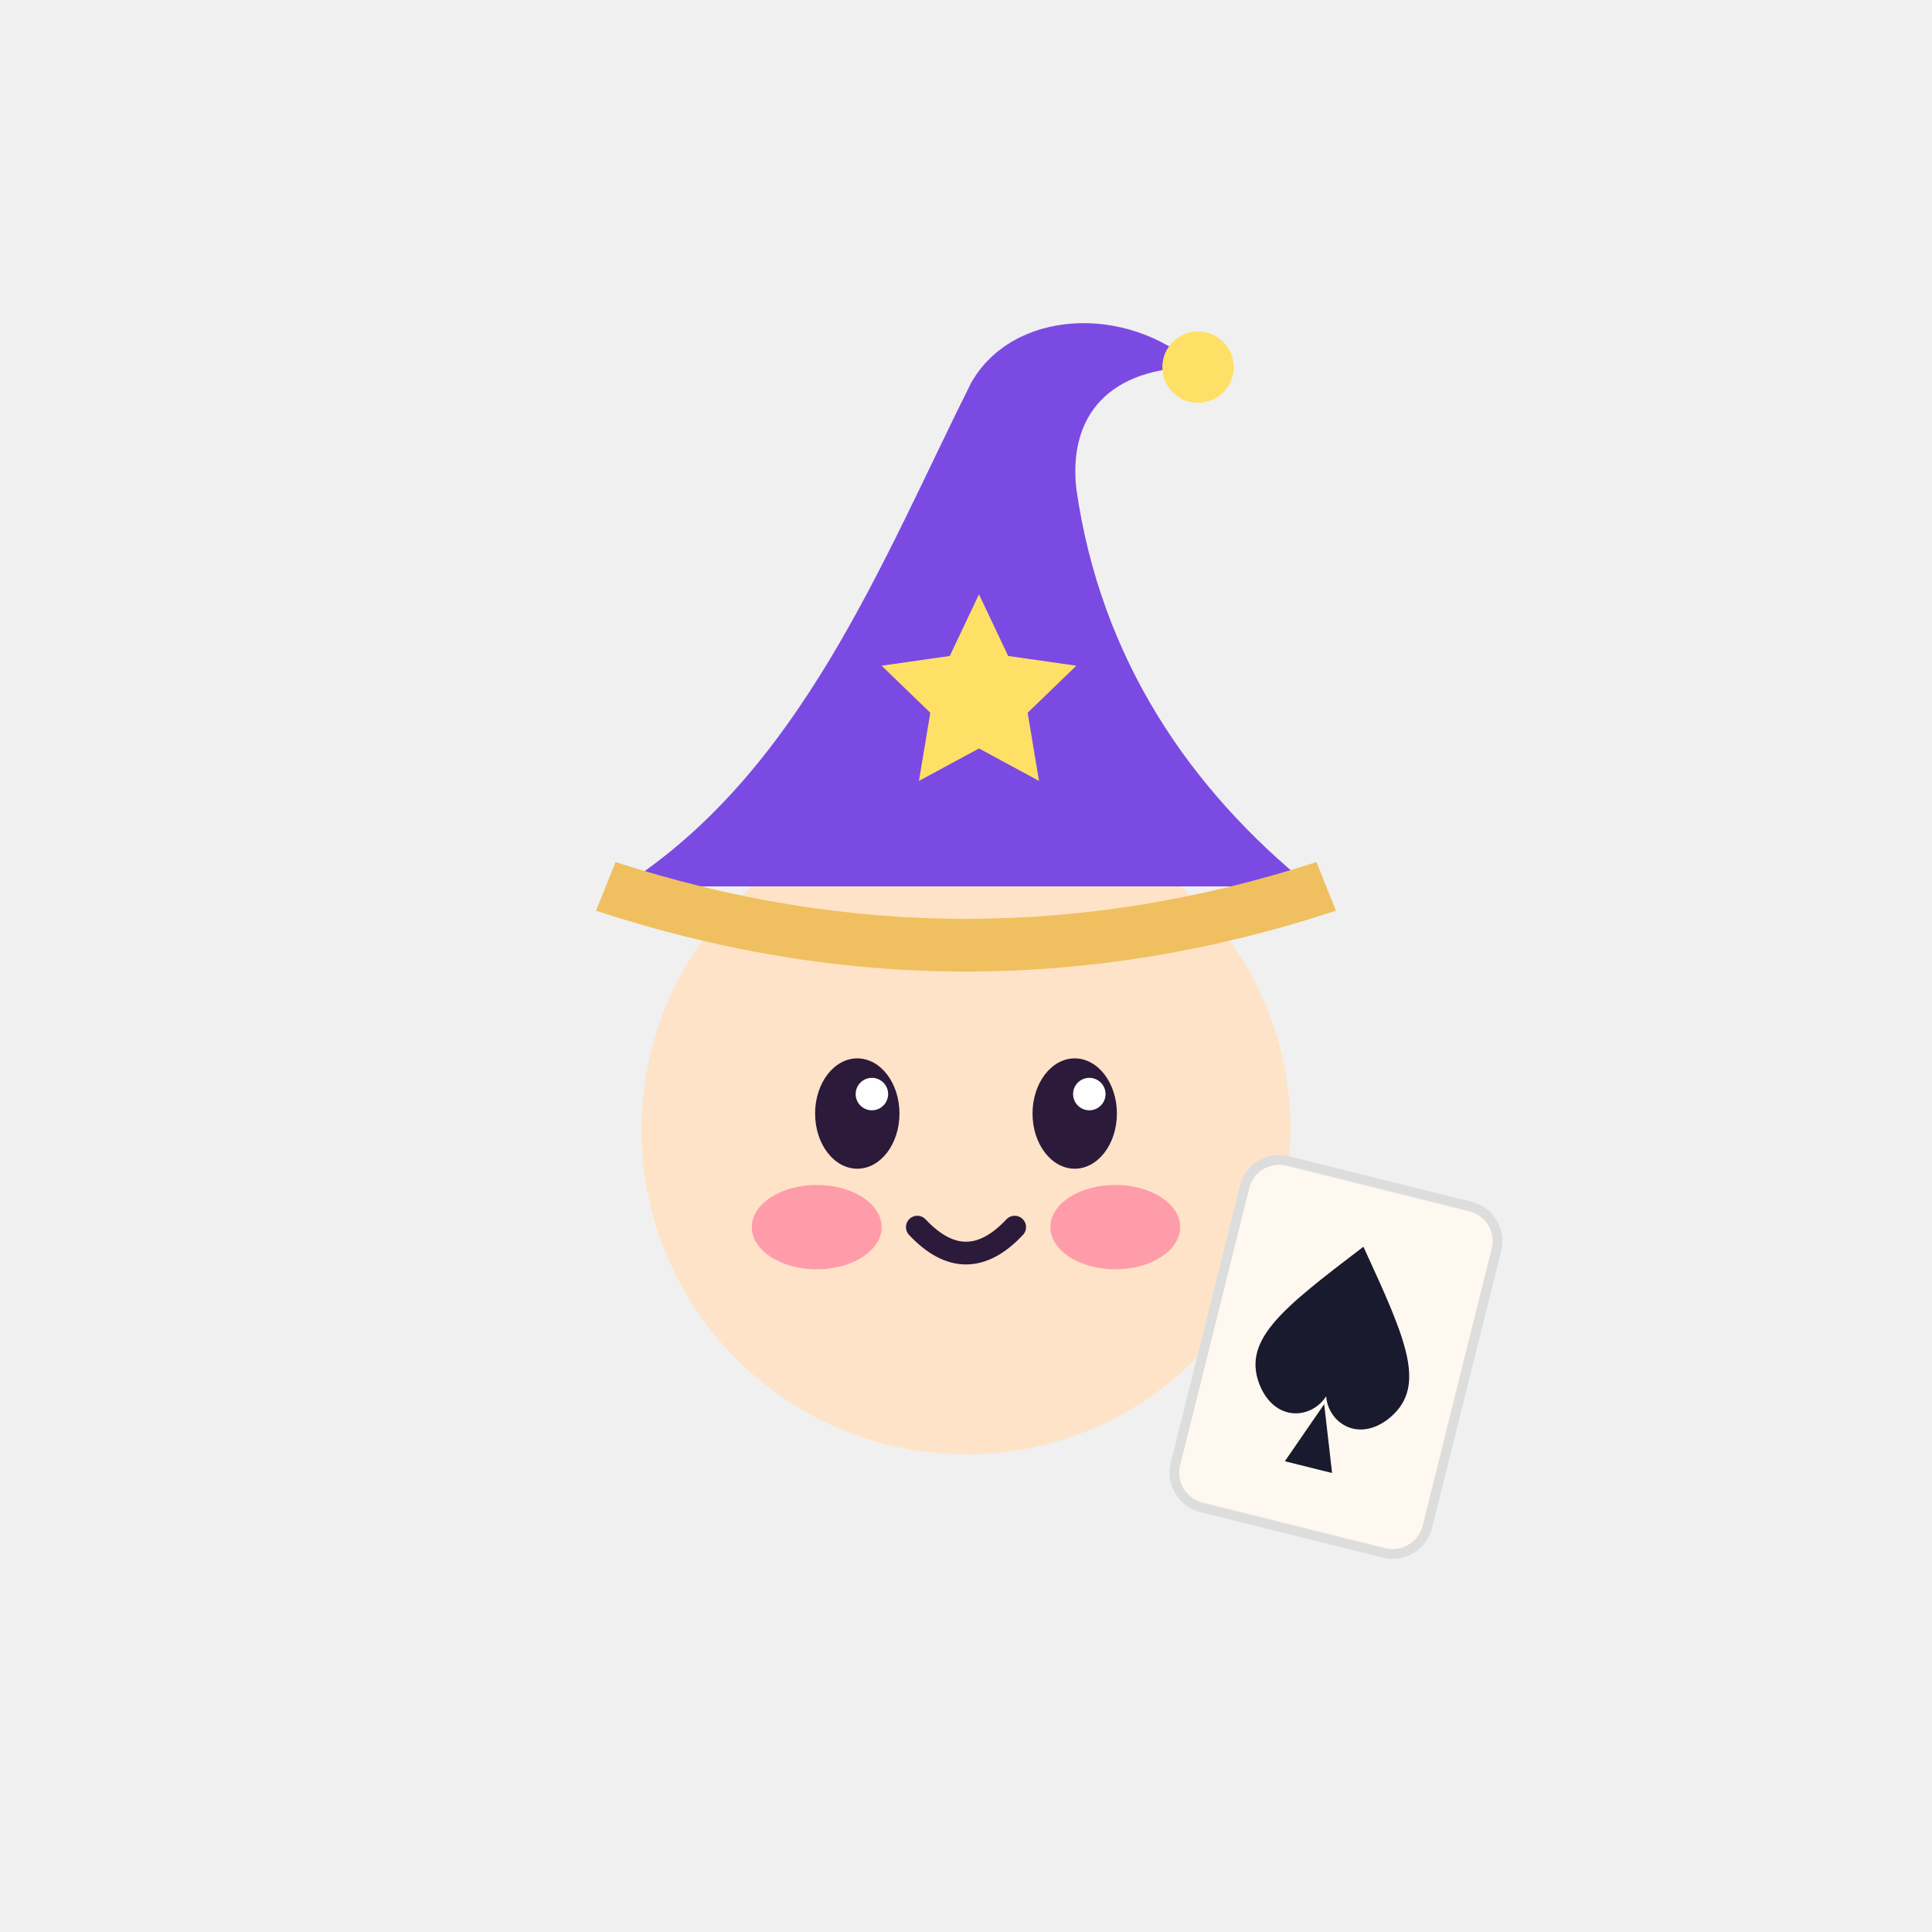
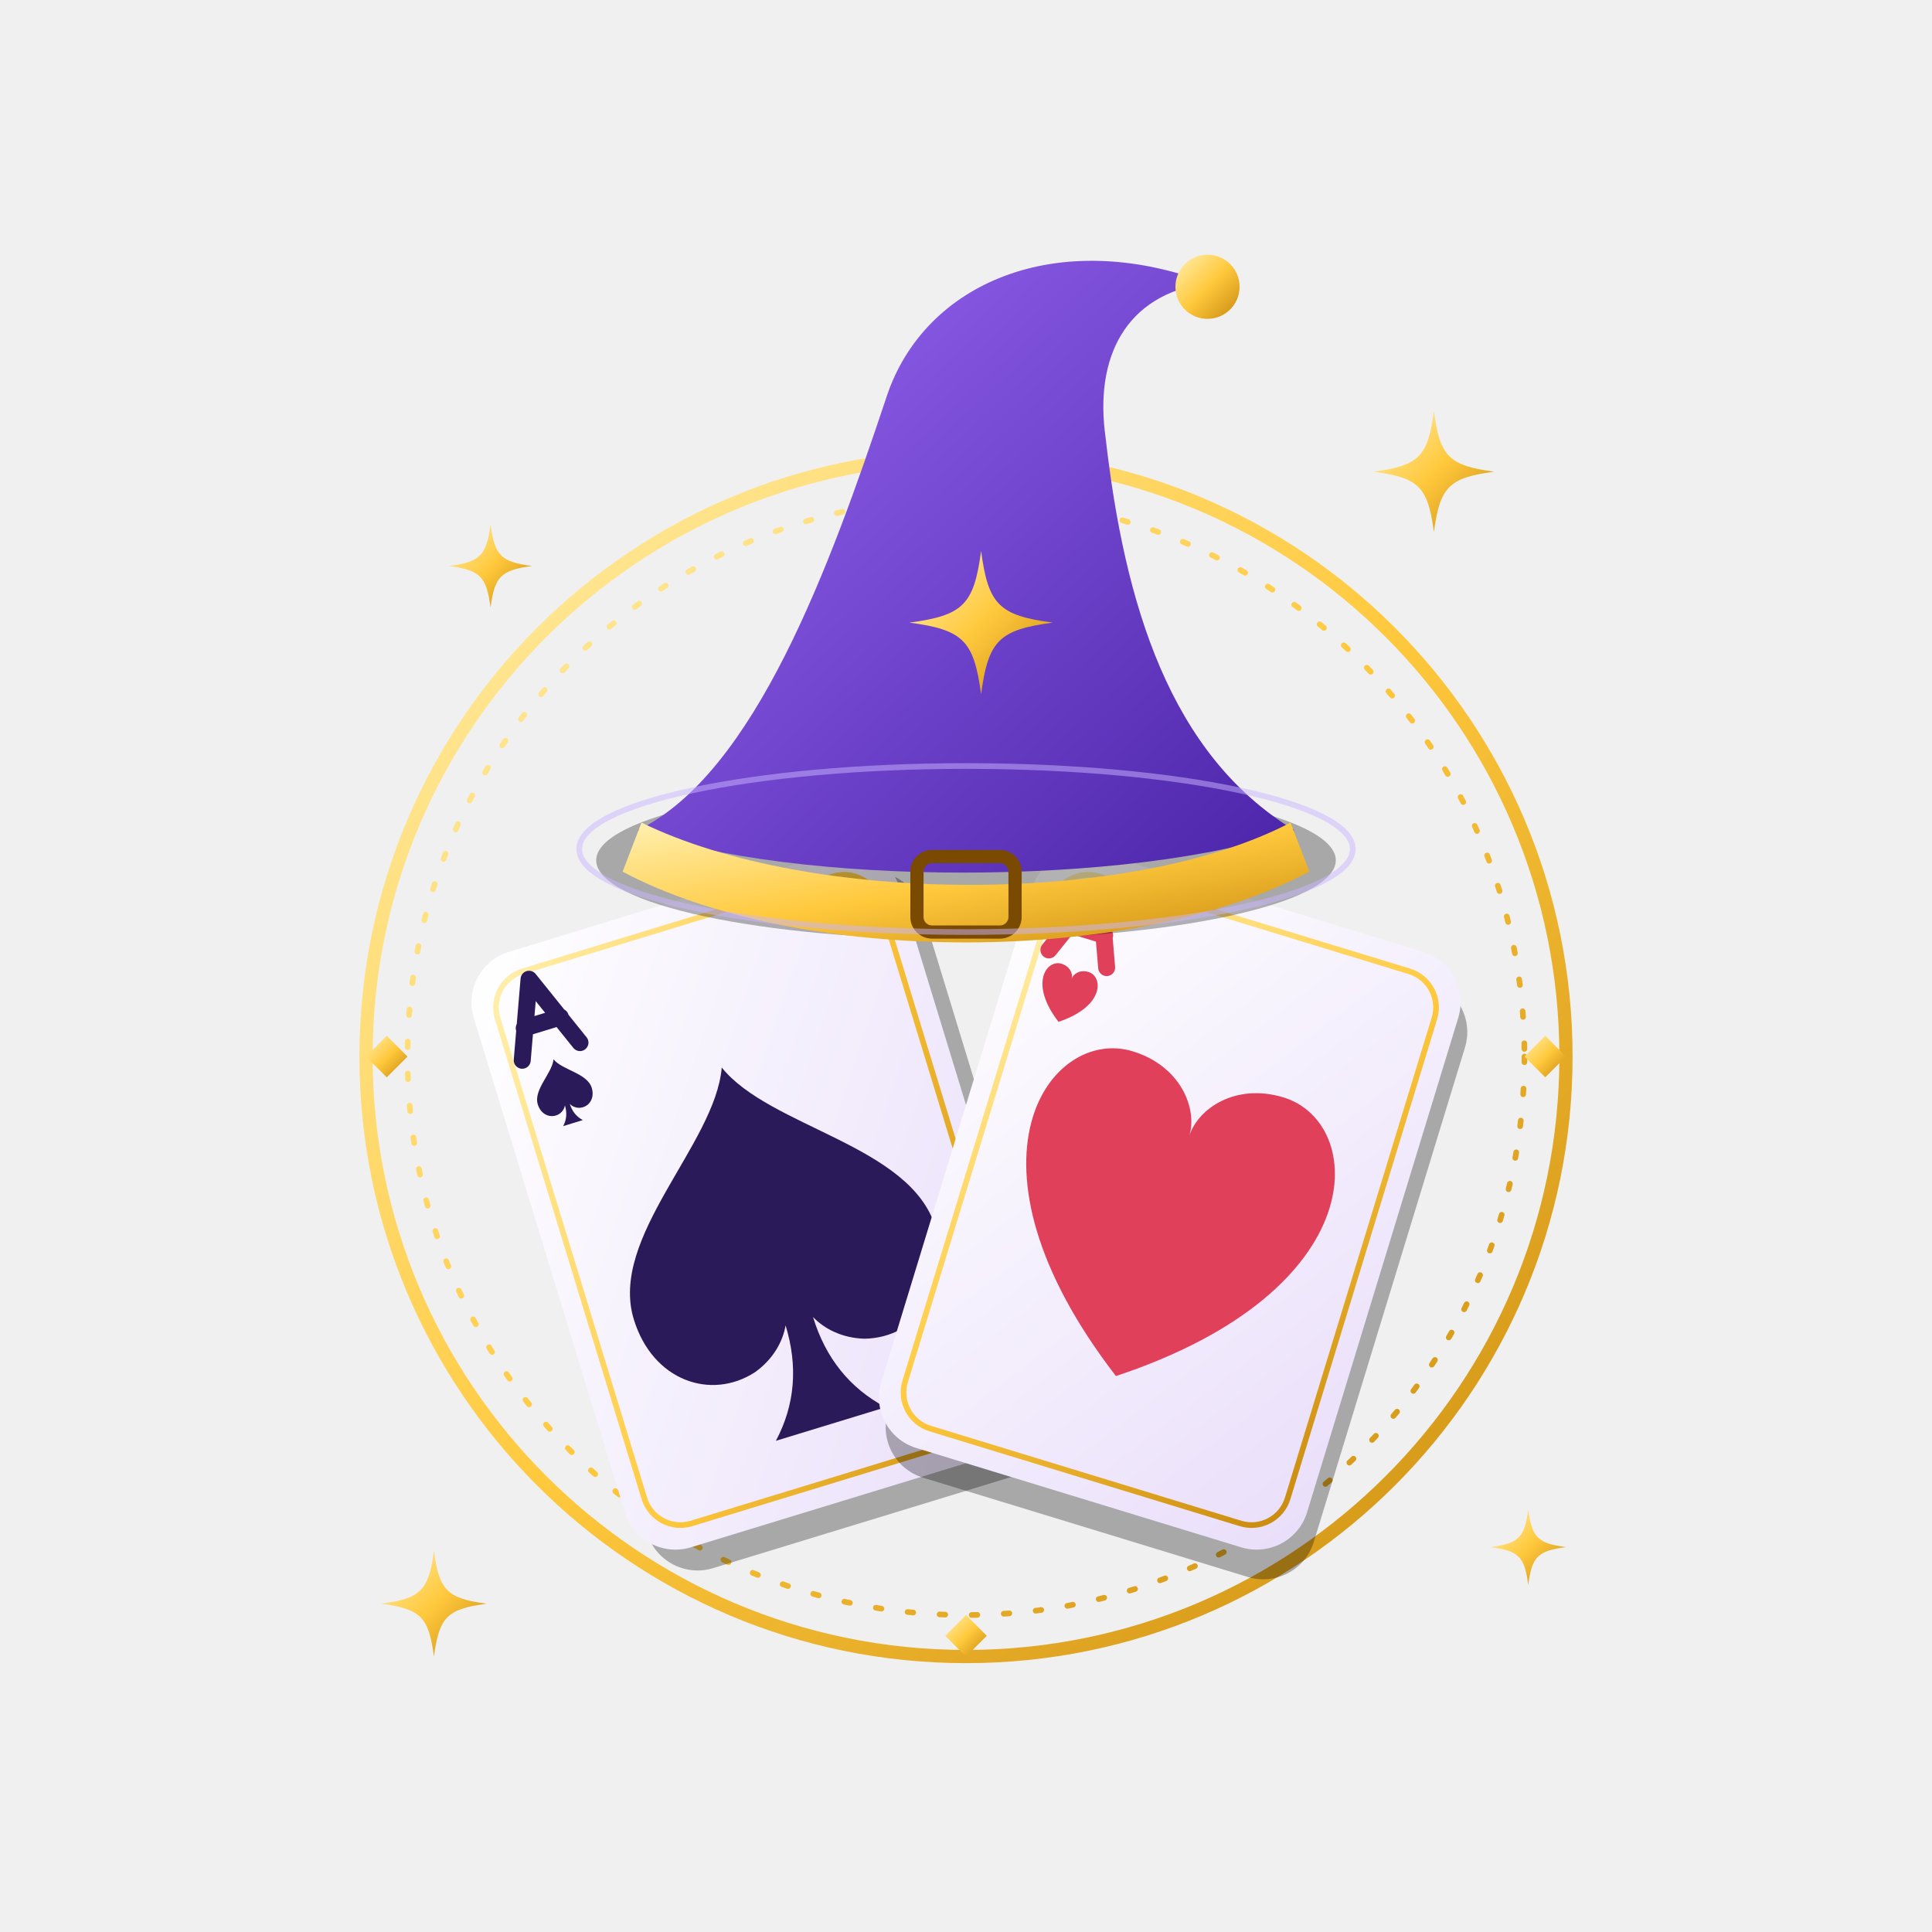
<svg xmlns="http://www.w3.org/2000/svg" viewBox="0 0 1024 1024">
-   <g transform="translate(512 530) scale(0.86) translate(-512 -540)">
-     <circle cx="512" cy="620" r="200" fill="#ffe3c8" />
-     <ellipse cx="420" cy="680" rx="40" ry="26" fill="#ff8fa3" opacity=".85" />
-     <ellipse cx="604" cy="680" rx="40" ry="26" fill="#ff8fa3" opacity=".85" />
-     <ellipse cx="445" cy="610" rx="26" ry="34" fill="#2b1a3a" />
-     <ellipse cx="579" cy="610" rx="26" ry="34" fill="#2b1a3a" />
-     <circle cx="454" cy="598" r="10" fill="#fff" />
-     <circle cx="588" cy="598" r="10" fill="#fff" />
-     <path d="M482 680 Q512 712 542 680" stroke="#2b1a3a" stroke-width="14" fill="none" stroke-linecap="round" />
-     <path d="M300 470 C410 400 460 270 515 160 C540 115 610 110 655 150 C600 150 575 180 580 225 C595 330 650 410 724 470 Z" fill="#7b4ae2" />
-     <path d="M296 455 Q512 525 728 455 L740 485 Q512 560 284 485 Z" fill="#f0c060" />
-     <path d="M520 290 l18 38 42 6 -30 29 7 42 -37 -20 -37 20 7 -42 -30 -29 42 -6 Z" fill="#ffe066" />
-     <circle cx="655" cy="150" r="22" fill="#ffe066" />
-     <g transform="rotate(14 740 760)">
-       <rect x="660" y="650" width="160" height="220" rx="22" fill="#fff8f0" stroke="#ddd" stroke-width="6" />
-       <path d="M740 690 C700 740 680 765 700 790 C715 808 735 800 740 785 C745 800 765 808 780 790 C800 765 780 740 740 690 Z M740 790 L725 830 L755 830 Z" fill="#1a1a2e" />
+   <defs>
+     <linearGradient id="gold" x1="0" y1="0" x2="1" y2="1">
+       <stop offset="0" stop-color="#fff0b0" />
+       <stop offset=".5" stop-color="#ffc93d" />
+       <stop offset="1" stop-color="#c98a0e" />
+     </linearGradient>
+     <linearGradient id="card" x1="0" y1="0" x2="1" y2="1">
+       <stop offset="0" stop-color="#ffffff" />
+       <stop offset="1" stop-color="#e9defa" />
+     </linearGradient>
+     <linearGradient id="hat" x1="0" y1="0" x2="1" y2="1">
+       <stop offset="0" stop-color="#9a68f5" />
+       <stop offset="1" stop-color="#4a24a8" />
+     </linearGradient>
+     <path id="spade" d="M0 -46 C-8 -26 -44 -10 -44 14 C-44 32 -30 42 -16 38 C-10 36 -6 32 -4 28 C-4 40 -8 50 -16 58 H16 C8 50 4 40 4 28 C6 32 10 36 16 38 C30 42 44 32 44 14 C44 -10 8 -26 0 -46 Z" />
+     <path id="heart" d="M0 44 C-62 0 -46 -44 -22 -44 C-8 -44 0 -34 0 -26 C0 -34 8 -44 22 -44 C46 -44 62 0 0 44 Z" />
+     <path id="spark" d="M0 -40 C4 -10 10 -4 40 0 C10 4 4 10 0 40 C-4 10 -10 4 -40 0 C-10 -4 -4 -10 0 -40 Z" />
+   </defs>
+   <g fill="none" stroke="url(#gold)" transform="translate(512 560)">
+     <circle r="318" stroke-width="7" />
+     <circle r="296" stroke-width="3" stroke-dasharray="3 14" stroke-linecap="round" />
+     <g fill="url(#gold)" stroke="none">
+       <path d="M0 -318 l11 11 -11 11 -11 -11z" />
+       <path d="M0 318 l11 -11 -11 -11 -11 11z" />
+       <path d="M-318 0 l11 -11 11 11 -11 11z" />
+       <path d="M318 0 l-11 -11 -11 11 11 11z" />
    </g>
  </g>
+   <g transform="translate(404 636) rotate(-17)">
+     <rect x="-118" y="-165" width="236" height="330" rx="28" fill="#000" opacity=".3" transform="translate(8 14)" />
+     <rect x="-118" y="-165" width="236" height="330" rx="28" fill="url(#card)" />
+     <rect x="-106" y="-153" width="212" height="306" rx="20" fill="none" stroke="url(#gold)" stroke-width="3" />
+     <g fill="#2b1a5a">
+       <use href="#spade" transform="translate(0 14) scale(1.9)" />
+       <use href="#spade" transform="translate(-84 -88) scale(.34)" />
+     </g>
+     <path d="M-100 -108 L-84 -148 L-68 -108 M-94 -124 H-74" stroke="#2b1a5a" stroke-width="9" fill="none" stroke-linecap="round" stroke-linejoin="round" />
+   </g>
+   <g transform="translate(620 636) rotate(17)">
+     <rect x="-118" y="-165" width="236" height="330" rx="28" fill="#000" opacity=".3" transform="translate(8 14)" />
+     <rect x="-118" y="-165" width="236" height="330" rx="28" fill="url(#card)" />
+     <rect x="-106" y="-153" width="212" height="306" rx="20" fill="none" stroke="url(#gold)" stroke-width="3" />
+     <g fill="#e0405a">
+       <use href="#heart" transform="translate(0 14) scale(1.9)" />
+       <use href="#heart" transform="translate(-84 -88) scale(.34)" />
+     </g>
+     <path d="M-100 -108 L-84 -148 L-68 -108 M-94 -124 H-74" stroke="#e0405a" stroke-width="9" fill="none" stroke-linecap="round" stroke-linejoin="round" />
+   </g>
+   <g>
+     <ellipse cx="512" cy="446" rx="196" ry="42" fill="#000" opacity=".3" transform="translate(0 10)" />
+     <path d="M338 440 C400 410 440 300 470 210 C490 150 560 120 640 150 C596 156 580 190 586 232 C596 320 620 400 686 440 C600 470 420 470 338 440 Z" fill="url(#hat)" />
+     <path d="M340 436 C430 480 600 480 684 436 L694 462 C600 512 424 512 330 462 Z" fill="url(#gold)" />
+     <rect x="486" y="448" width="52" height="40" rx="8" fill="none" stroke="#7a4a00" stroke-width="7" transform="translate(0 6)" />
+     <ellipse cx="512" cy="450" rx="205" ry="44" fill="none" stroke="#c9b6ff" stroke-width="3" opacity=".5" />
+     <use href="#spark" transform="translate(520 330) scale(.95)" fill="url(#gold)" />
+     <circle cx="640" cy="152" r="17" fill="url(#gold)" />
+   </g>
+   <g fill="url(#gold)">
+     <use href="#spark" transform="translate(760 250) scale(.8)" />
+     <use href="#spark" transform="translate(260 300) scale(.55)" />
+     <use href="#spark" transform="translate(810 820) scale(.5)" />
+     <use href="#spark" transform="translate(230 850) scale(.7)" />
+   </g>
</svg>
